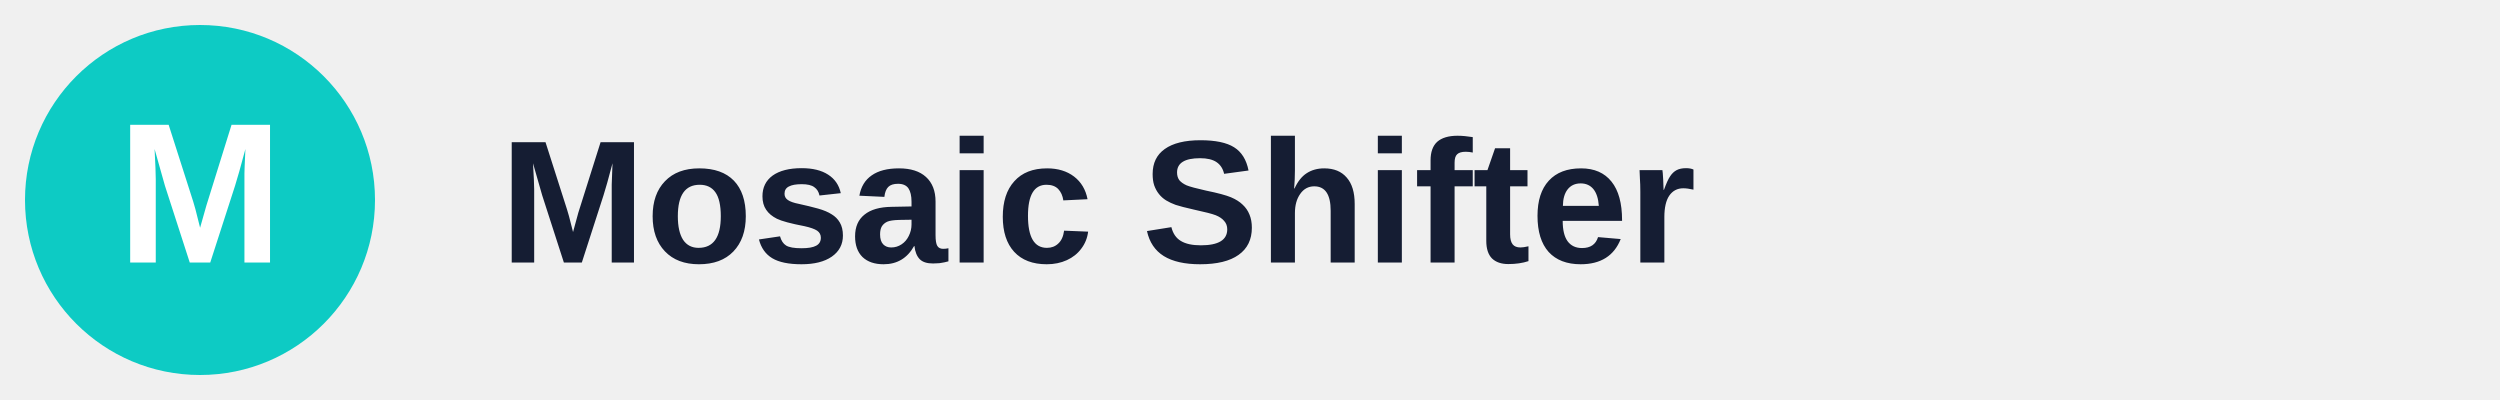
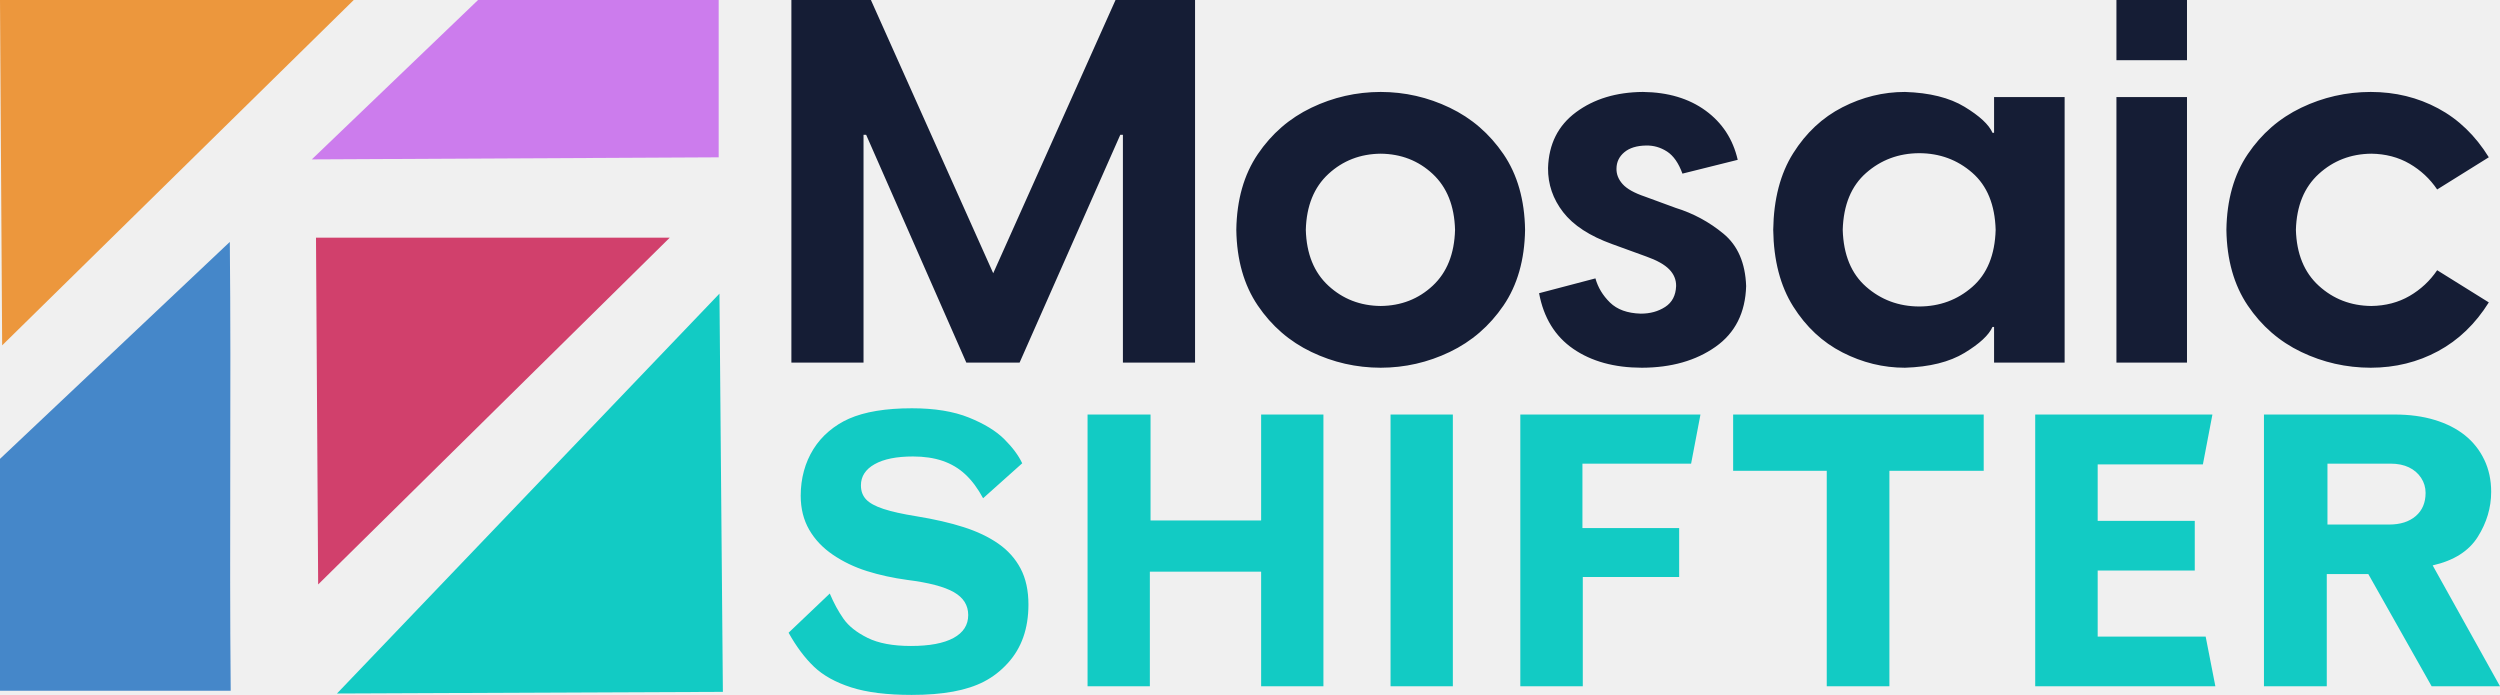
- <svg xmlns="http://www.w3.org/2000/svg" viewBox="0 0 200 32">
-   <circle cx="16" cy="16" r="14" fill="#0DCBC4" />
-   <text x="16" y="21" text-anchor="middle" fill="white" font-family="Arial" font-weight="bold" font-size="16">M</text>
-   <text x="40" y="21" fill="#151D33" font-family="Arial" font-weight="bold" font-size="14">Mosaic Shifter</text>
+ <svg xmlns="http://www.w3.org/2000/svg" width="1788" height="497" xml:space="preserve" overflow="hidden">
+   <defs>
+     <clipPath id="clip0">
+       <rect x="81" y="1001" width="1788" height="497" />
+     </clipPath>
+   </defs>
+   <g clip-path="url(#clip0)" transform="translate(-81 -1001)">
+     <path d="M1745.6 1332.6 1745.6 1376.16 1789.66 1376.16C1797.67 1376.16 1804.02 1374.14 1808.72 1370.11 1813.43 1366.07 1815.78 1360.54 1815.78 1353.53 1815.78 1349.58 1814.71 1345.98 1812.56 1342.74 1810.42 1339.49 1807.51 1336.99 1803.84 1335.24 1800.16 1333.48 1795.81 1332.6 1790.78 1332.6ZM1700.18 1297.47 1793.75 1297.47C1804.31 1297.47 1813.84 1298.77 1822.34 1301.35 1830.84 1303.94 1838.04 1307.61 1843.94 1312.34 1849.84 1317.08 1854.44 1322.89 1857.74 1329.78 1861.04 1336.66 1862.69 1344.32 1862.69 1352.74 1862.69 1364.05 1859.49 1374.8 1853.1 1384.97 1846.7 1395.15 1835.95 1401.95 1820.85 1405.37L1869 1491.82 1820.11 1491.82 1774.81 1411.55 1745.11 1411.55 1745.11 1491.82 1700.18 1491.82ZM1536.58 1297.47 1663.32 1297.47 1656.51 1333.13 1581.26 1333.13 1581.26 1373.53 1650.7 1373.53 1650.7 1409.05 1581.26 1409.05 1581.26 1456.29 1658.49 1456.29 1665.43 1491.82 1536.58 1491.82ZM1320.54 1297.47 1499.75 1297.47 1499.75 1337.74 1432.3 1337.74 1432.3 1491.82 1387.49 1491.82 1387.49 1337.74 1320.54 1337.74ZM1168.33 1297.47 1297.17 1297.47 1290.48 1332.6 1212.76 1332.6 1212.76 1378.66 1281.94 1378.66 1281.94 1413.66 1213.01 1413.66 1213.01 1491.82 1168.33 1491.82ZM1075.52 1297.47 1120.08 1297.47 1120.08 1491.82 1075.52 1491.82ZM858.819 1297.47 903.871 1297.47 903.871 1373.26 982.958 1373.26 982.958 1297.47 1027.51 1297.47 1027.51 1491.82 982.958 1491.82 982.958 1409.84 903.376 1409.84 903.376 1491.82 858.819 1491.82ZM733.246 1293C749.419 1293 762.992 1295.21 773.966 1299.64 784.94 1304.07 793.377 1309.23 799.276 1315.1 805.176 1320.98 809.446 1326.73 812.087 1332.34L784.115 1357.34C780.319 1350.32 776.091 1344.64 771.428 1340.3 766.767 1335.96 761.362 1332.74 755.215 1330.63 749.068 1328.53 741.992 1327.47 733.989 1327.47 722.19 1327.47 713.031 1329.32 706.513 1333 699.994 1336.68 696.735 1341.73 696.735 1348.13 696.735 1352.17 697.952 1355.5 700.386 1358.13 702.82 1360.76 706.966 1363.04 712.825 1364.97 718.683 1366.9 726.563 1368.66 736.464 1370.24 749.336 1372.34 760.578 1374.93 770.191 1378 779.804 1381.07 788.055 1385 794.945 1389.78 801.834 1394.56 807.156 1400.5 810.911 1407.6 814.665 1414.71 816.542 1423.31 816.542 1433.39 816.542 1450.59 811.592 1464.58 801.69 1475.37 796.739 1480.81 791.149 1485.15 784.92 1488.39 778.69 1491.64 771.284 1494.05 762.703 1495.63 754.122 1497.21 744.22 1498 732.999 1498 715.341 1498 700.923 1496.2 689.742 1492.6 678.562 1489.01 669.692 1484.07 663.132 1477.8 656.572 1471.53 650.528 1463.44 645 1453.53L674.456 1425.5C677.345 1432.34 680.624 1438.37 684.296 1443.59 687.968 1448.81 693.703 1453.35 701.5 1457.21 709.297 1461.07 719.632 1463 732.504 1463 745.788 1463 755.937 1461.09 762.95 1457.28 769.964 1453.46 773.471 1448 773.471 1440.89 773.471 1433.88 770.047 1428.42 763.198 1424.51 756.35 1420.61 745.252 1417.69 729.905 1415.76 719.591 1414.36 709.978 1412.25 701.067 1409.45 692.155 1406.64 684.049 1402.76 676.747 1397.8 669.444 1392.85 663.772 1386.86 659.728 1379.84 655.685 1372.82 653.664 1364.71 653.664 1355.5 653.664 1349.36 654.427 1343.48 655.953 1337.87 657.48 1332.25 659.749 1327.03 662.76 1322.21 665.773 1317.39 669.465 1313.13 673.838 1309.45 678.211 1305.76 682.956 1302.78 688.071 1300.5 699.375 1295.5 714.434 1293 733.246 1293Z" fill="#12CBC4" fill-rule="evenodd" />
+     <path d="M1068.47 1110.92C1053.87 1111.07 1041.41 1115.89 1031.09 1125.4 1020.77 1134.92 1015.38 1148.24 1014.92 1165.38 1015.38 1182.52 1020.77 1195.85 1031.09 1205.36 1041.41 1214.87 1053.87 1219.69 1068.47 1219.84 1083.06 1219.69 1095.46 1214.87 1105.67 1205.36 1115.87 1195.85 1121.2 1182.52 1121.65 1165.38 1121.2 1148.24 1115.87 1134.92 1105.67 1125.4 1095.46 1115.89 1083.06 1111.07 1068.47 1110.92ZM1453.61 1110.56C1438.95 1110.63 1426.3 1115.33 1415.66 1124.67 1405.01 1134.02 1399.43 1147.59 1398.92 1165.38 1399.43 1183.18 1405.01 1196.74 1415.66 1206.09 1426.3 1215.43 1438.95 1220.14 1453.6 1220.2 1468.26 1220.16 1480.91 1215.5 1491.55 1206.22 1502.2 1196.95 1507.78 1183.34 1508.29 1165.38 1507.78 1147.43 1502.2 1133.81 1491.55 1124.54 1480.91 1115.26 1468.26 1110.6 1453.61 1110.56ZM1594.67 1070.41 1645.14 1070.41 1645.14 1260.35 1594.67 1260.35ZM1776.56 1066.76C1794.07 1066.77 1810.13 1070.68 1824.72 1078.49 1839.31 1086.3 1851.4 1097.96 1861 1113.48L1824.06 1136.51C1818.91 1128.89 1812.33 1122.75 1804.32 1118.09 1796.3 1113.44 1787.17 1111.05 1776.94 1110.92 1762.32 1111.07 1749.81 1115.89 1739.38 1125.4 1728.96 1134.92 1723.51 1148.24 1723.03 1165.38 1723.51 1182.52 1728.96 1195.85 1739.38 1205.36 1749.81 1214.87 1762.32 1219.69 1776.94 1219.84 1787.17 1219.71 1796.3 1217.32 1804.32 1212.67 1812.33 1208.01 1818.91 1201.88 1824.06 1194.26L1861 1217.28C1851.4 1232.64 1839.31 1244.26 1824.72 1252.14 1810.13 1260.02 1794.07 1263.97 1776.56 1264 1759.03 1263.97 1742.46 1260.21 1726.84 1252.72 1711.23 1245.23 1698.49 1234.17 1688.61 1219.53 1678.74 1204.9 1673.64 1186.85 1673.32 1165.38 1673.64 1143.92 1678.74 1125.87 1688.61 1111.23 1698.49 1096.59 1711.23 1085.53 1726.84 1078.04 1742.46 1070.55 1759.03 1066.79 1776.56 1066.76ZM1443.42 1066.76C1461.07 1067.32 1475.27 1070.86 1486.04 1077.39 1496.8 1083.92 1503.46 1090.11 1506.03 1095.96L1507.16 1095.96 1507.16 1070.41 1557.62 1070.41 1557.62 1260.35 1507.16 1260.35 1507.16 1234.8 1506.03 1234.8C1503.46 1240.65 1496.8 1246.84 1486.04 1253.37 1475.27 1259.9 1461.07 1263.45 1443.42 1264 1427.9 1264 1412.99 1260.35 1398.72 1253.05 1384.44 1245.75 1372.7 1234.79 1363.5 1220.18 1354.29 1205.57 1349.53 1187.3 1349.21 1165.38 1349.53 1143.46 1354.29 1125.19 1363.5 1110.58 1372.7 1095.97 1384.44 1085.01 1398.72 1077.71 1412.99 1070.41 1427.9 1066.76 1443.42 1066.76ZM1255.98 1066.76C1273.92 1066.96 1288.85 1071.4 1300.79 1080.08 1312.73 1088.77 1320.41 1100.51 1323.82 1115.31L1284.28 1125.18C1281.54 1117.62 1277.87 1112.36 1273.25 1109.37 1268.62 1106.39 1263.62 1104.95 1258.25 1105.08 1251.59 1105.19 1246.41 1106.79 1242.73 1109.87 1239.04 1112.96 1237.17 1116.84 1237.11 1121.52 1237 1125.56 1238.46 1129.27 1241.5 1132.67 1244.54 1136.07 1249.87 1139.05 1257.49 1141.62L1279.38 1149.66C1292.03 1153.57 1303.45 1159.74 1313.65 1168.17 1323.85 1176.6 1329.25 1189.07 1329.84 1205.58 1329.3 1224.63 1322.01 1239.12 1307.95 1249.03 1293.89 1258.95 1276.32 1263.94 1255.23 1264 1235.56 1263.97 1219.21 1259.47 1206.19 1250.5 1193.17 1241.52 1185.02 1228.26 1181.75 1210.7L1222.05 1200.1C1223.85 1206.59 1227.32 1212.34 1232.46 1217.37 1237.6 1222.4 1244.94 1225.05 1254.47 1225.32 1261.14 1225.34 1266.96 1223.74 1271.93 1220.52 1276.9 1217.3 1279.51 1212.32 1279.76 1205.58 1279.83 1201.05 1278.18 1197.06 1274.8 1193.61 1271.43 1190.17 1265.91 1187.1 1258.25 1184.39L1234.1 1175.61C1218.02 1169.83 1206.31 1162.21 1198.98 1152.77 1191.66 1143.33 1188.05 1132.79 1188.16 1121.16 1188.67 1104.03 1195.36 1090.72 1208.22 1081.22 1221.07 1071.73 1236.99 1066.91 1255.98 1066.76ZM1068.47 1066.76C1085.78 1066.79 1102.24 1070.55 1117.87 1078.04 1133.5 1085.53 1146.3 1096.59 1156.28 1111.23 1166.25 1125.87 1171.4 1143.92 1171.73 1165.38 1171.4 1186.85 1166.25 1204.9 1156.28 1219.53 1146.3 1234.17 1133.5 1245.23 1117.87 1252.72 1102.24 1260.21 1085.78 1263.97 1068.47 1264 1051.05 1263.97 1034.53 1260.21 1018.91 1252.72 1003.28 1245.23 990.509 1234.17 980.585 1219.53 970.66 1204.9 965.535 1186.85 965.21 1165.38 965.535 1143.92 970.66 1125.87 980.585 1111.23 990.509 1096.59 1003.28 1085.53 1018.91 1078.04 1034.53 1070.55 1051.05 1066.79 1068.47 1066.76ZM1594.67 1001 1645.14 1001 1645.14 1044.06 1594.67 1044.06ZM647 1001 703.874 1001 791.351 1196.42 878.827 1001 935.701 1001 935.701 1260.35 884.105 1260.35 884.105 1097.43 882.221 1097.43 810.203 1260.35 772.121 1260.35 700.481 1097.43 698.596 1097.43 698.596 1260.35 647 1260.35Z" fill="#151D35" fill-rule="evenodd" />
+     <path d="M334 1001 81 1001C81.514 1083.33 82.029 1165.67 82.543 1248L334 1001Z" fill="#EC973D" fill-rule="evenodd" />
+     <path d="M81 1329.17 81 1495 246 1495C244.972 1388.39 246.397 1280.61 245.369 1174L81 1329.17Z" fill="#4587C9" fill-rule="evenodd" />
+     <path d="M304 1115 422.907 1001 595 1001 595 1113.52 304 1115Z" fill="#CC7CED" fill-rule="evenodd" />
+     <path d="M595.557 1211 322 1497 598 1495.82 595.557 1211Z" fill="#12CBC4" fill-rule="evenodd" />
+     <path d="M560 1171 307 1171C307.514 1253.67 308.029 1336.33 308.543 1419L560 1171Z" fill="#D1406C" fill-rule="evenodd" />
+   </g>
</svg>
